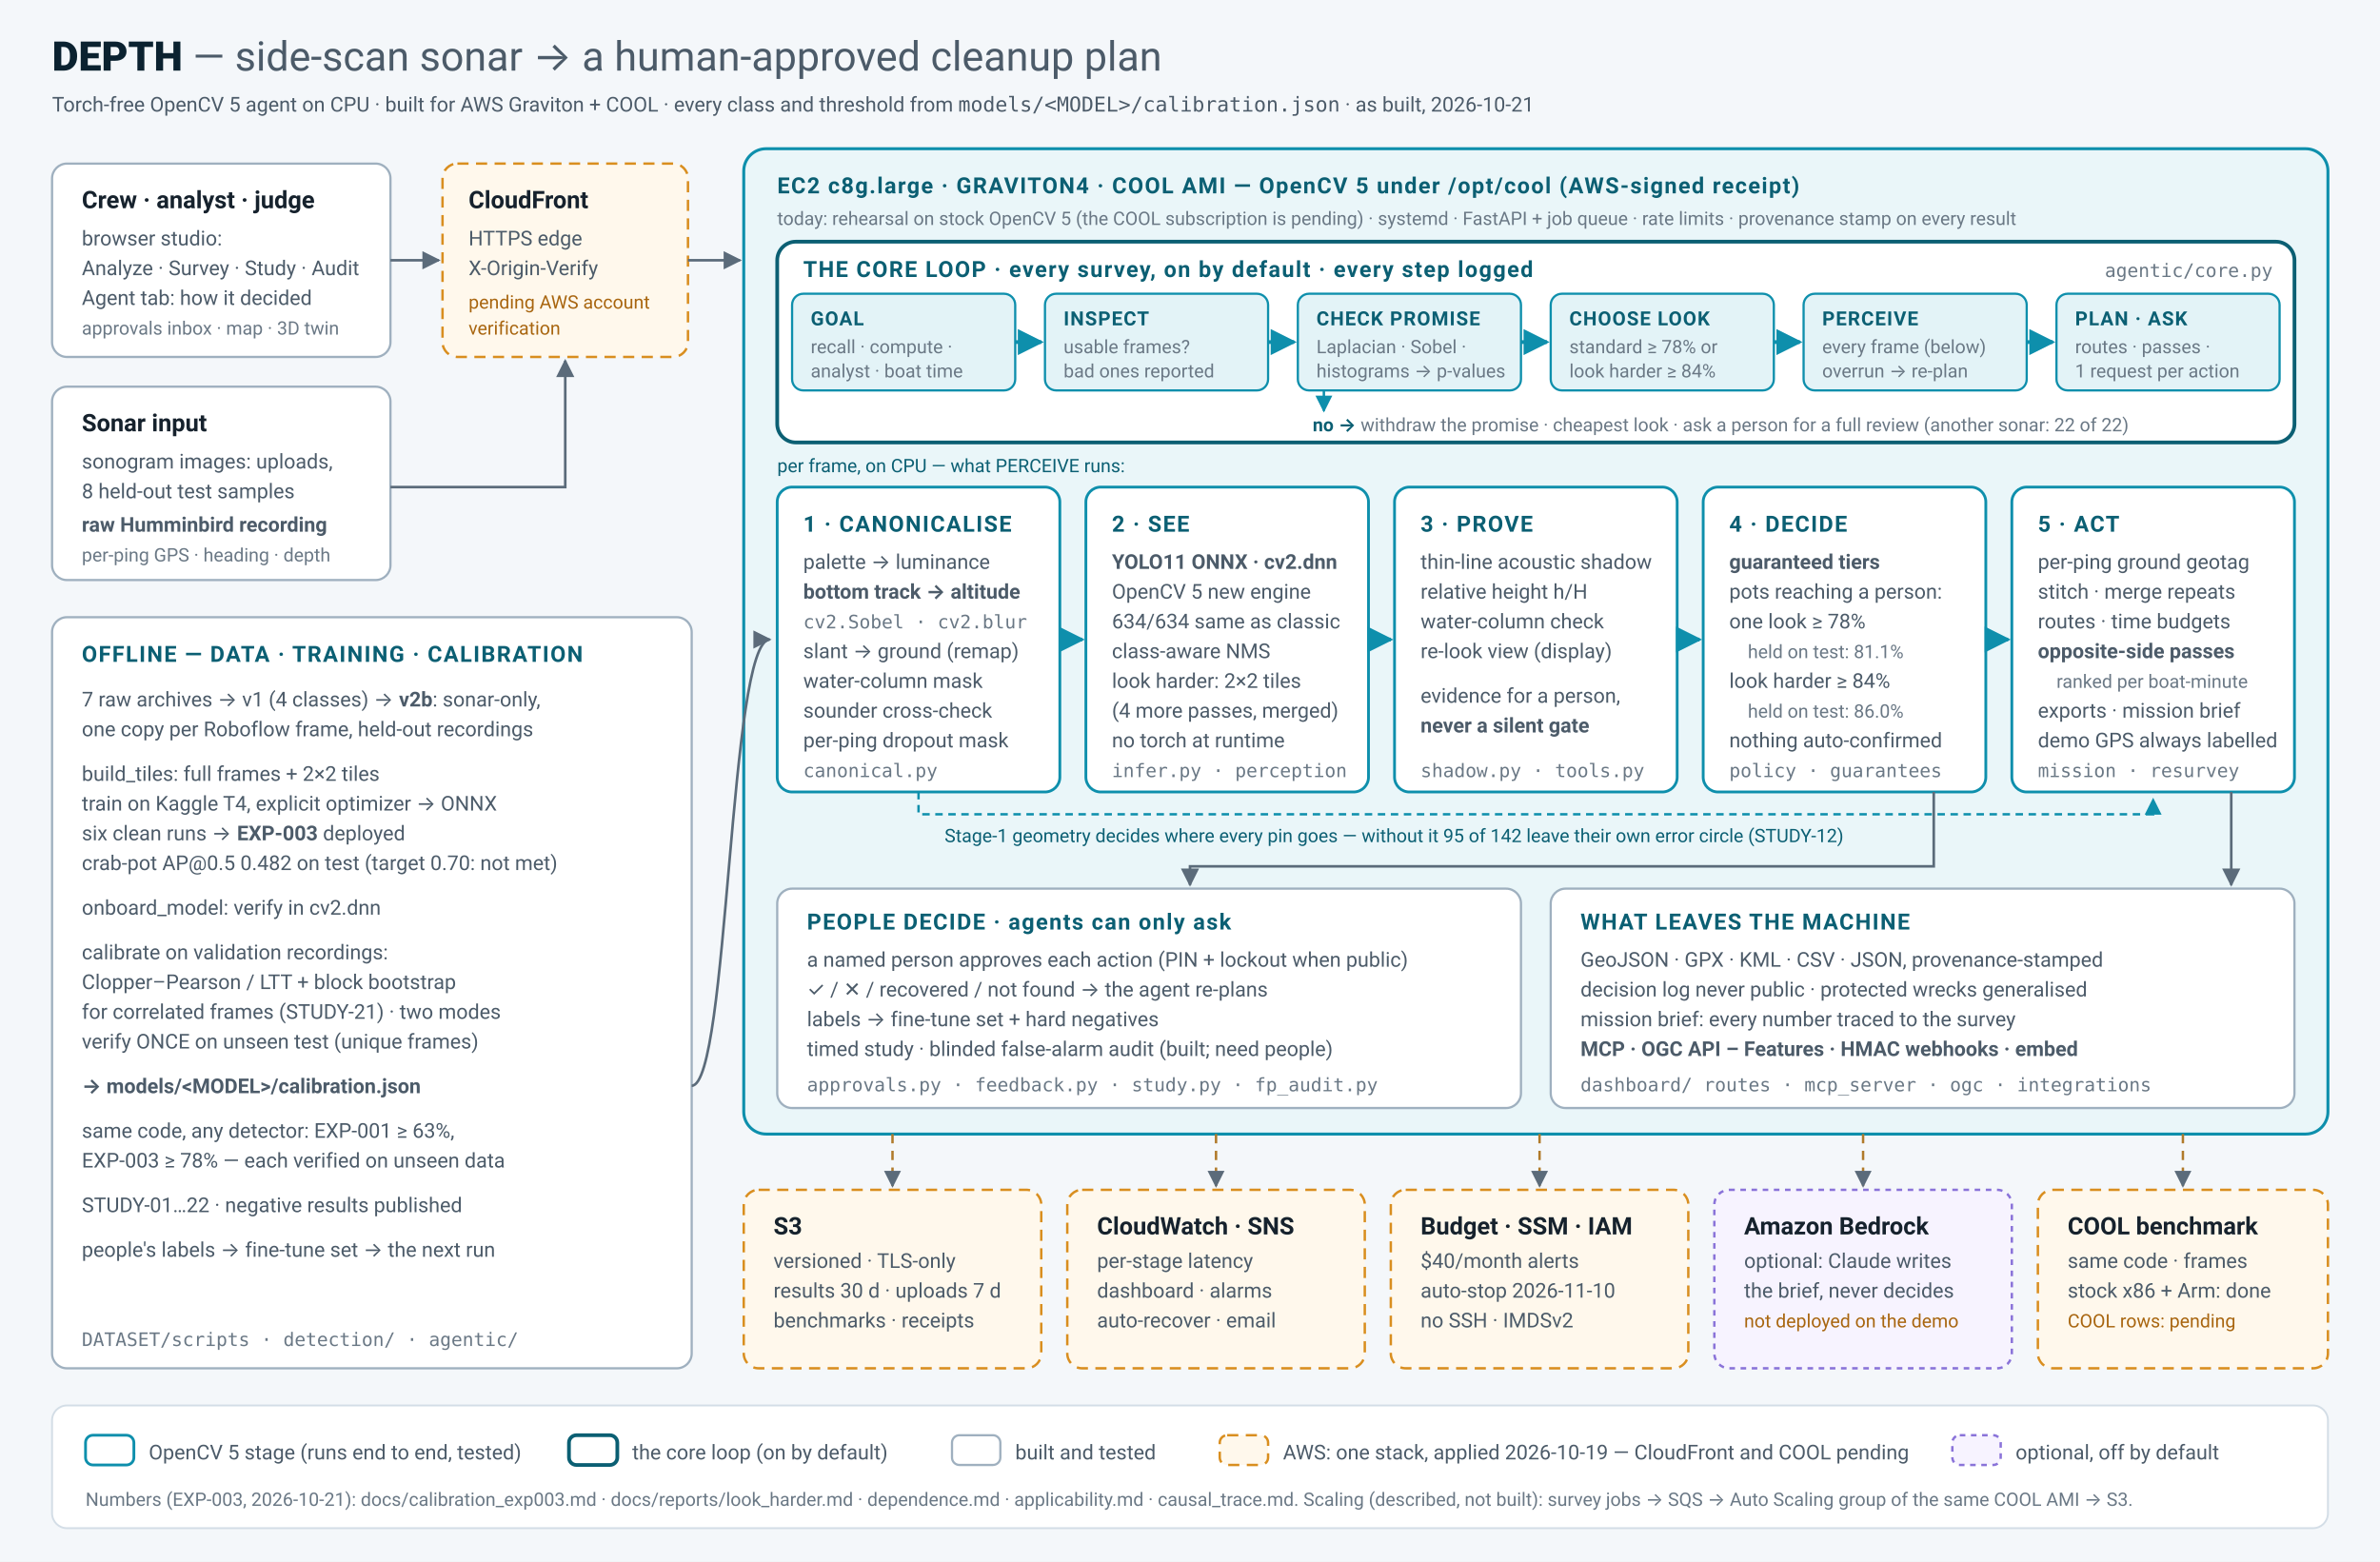
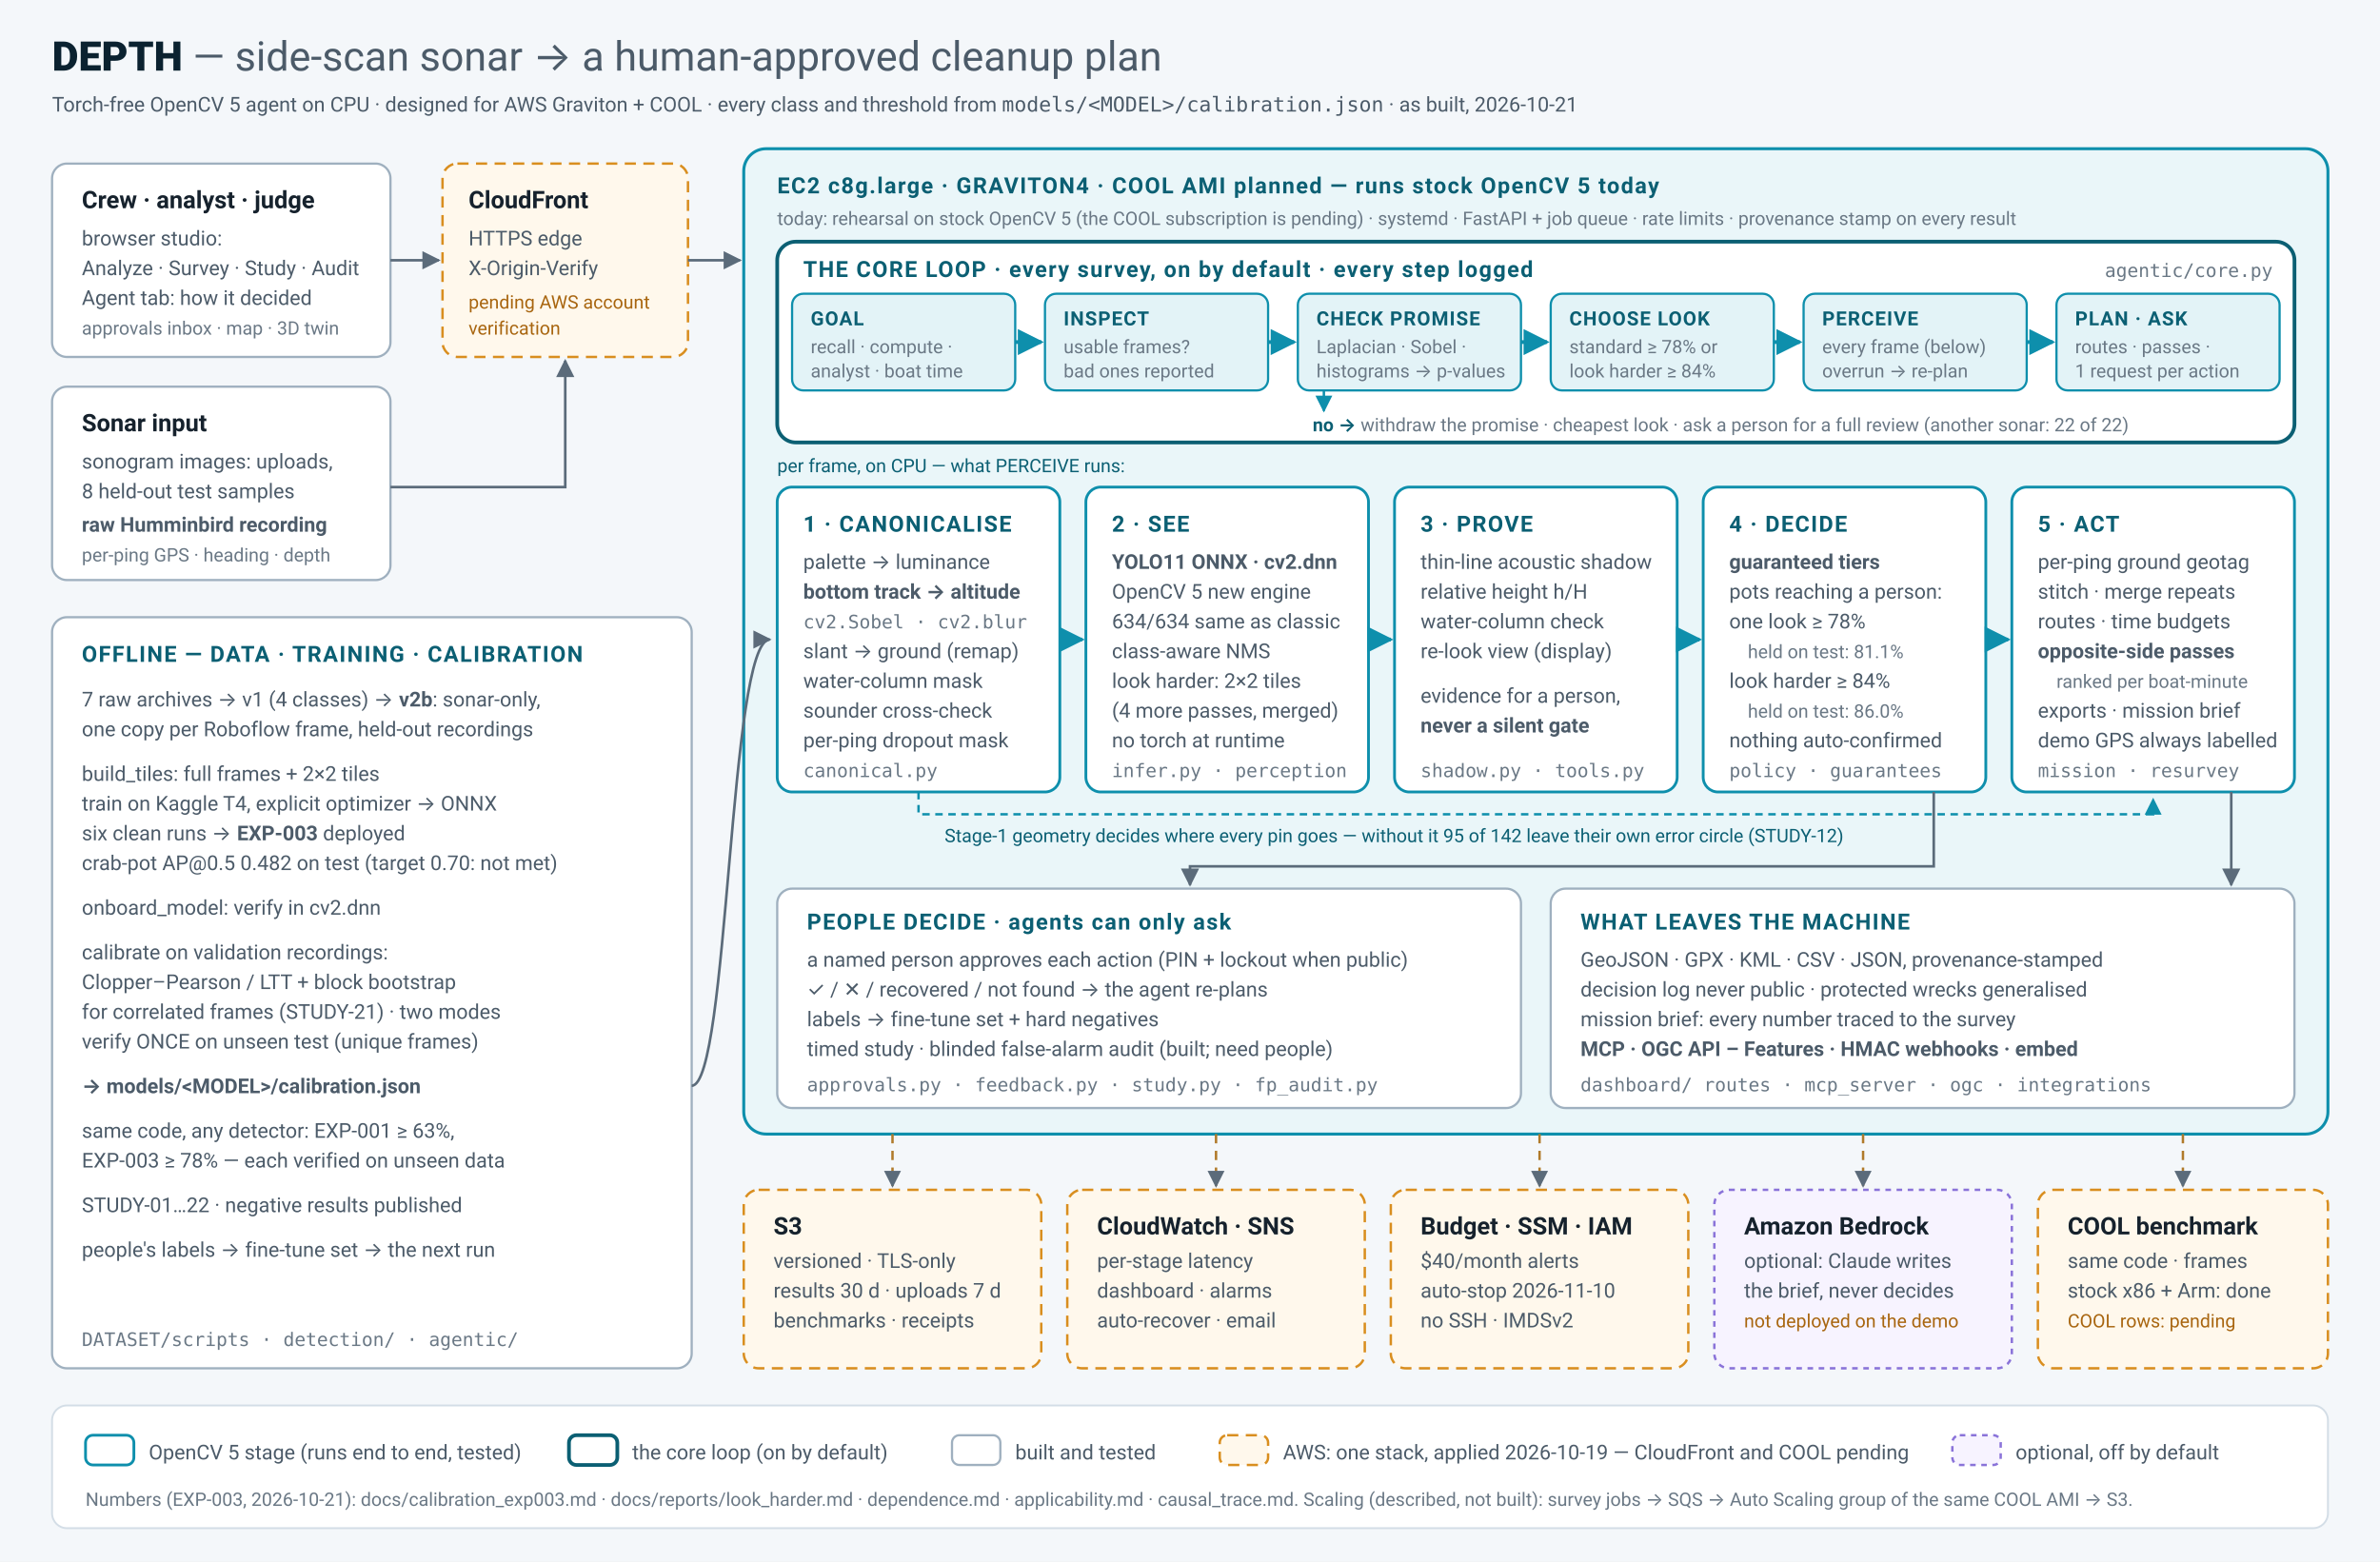
<svg xmlns="http://www.w3.org/2000/svg" viewBox="0 0 1280 840" width="1280" height="840" font-family="system-ui, -apple-system, 'Segoe UI', Roboto, sans-serif">
  <defs>
    <marker id="ar" viewBox="0 0 10 10" refX="9" refY="5" markerWidth="7" markerHeight="7" orient="auto-start-reverse">
      <path d="M0,0 L10,5 L0,10 z" fill="#5b6b7a" />
    </marker>
    <marker id="arc" viewBox="0 0 10 10" refX="9" refY="5" markerWidth="7" markerHeight="7" orient="auto-start-reverse">
      <path d="M0,0 L10,5 L0,10 z" fill="#0e8fac" />
    </marker>
    <style>
      .t { font-size: 13px; fill: #16222d; }
      .s { font-size: 11px; fill: #4c5b69; }
      .xs { font-size: 10px; fill: #6a7885; }
      .h { font-size: 12px; font-weight: 700; letter-spacing: .06em; fill: #0b5f73; }
      .ch { font-size: 10.5px; font-weight: 700; letter-spacing: .05em; fill: #0b5f73; }
      .note { font-size: 10px; fill: #0b5f73; }
      .warn { font-size: 10px; fill: #a8650f; }
      .b { font-weight: 700; }
      .lk { font-weight: 700; fill: #0b5f73; }
      .mono { font-family: ui-monospace, 'Cascadia Code', Menlo, Consolas, monospace; }
      .stage { fill: #ffffff; stroke: #0e8fac; stroke-width: 1.5; }
      .loop { fill: #ffffff; stroke: #0b5f73; stroke-width: 2; }
      .chip { fill: #e3f3f7; stroke: #0e8fac; stroke-width: 1.2; }
      .box { fill: #ffffff; stroke: #9fb0bf; stroke-width: 1.2; }
      .aws { fill: #fff8ec; stroke: #d98e1f; stroke-width: 1.3; stroke-dasharray: 6 4; }
      .opt { fill: #f7f3ff; stroke: #8a73d9; stroke-width: 1.3; stroke-dasharray: 3 3; }
      .flow { stroke: #5b6b7a; stroke-width: 1.4; fill: none; marker-end: url(#ar); }
      .cv { stroke: #0e8fac; stroke-width: 2; fill: none; marker-end: url(#arc); }
      .dash { stroke: #b07a2a; stroke-width: 1.3; fill: none; stroke-dasharray: 5 4; marker-end: url(#ar); }
    </style>
  </defs>
  <rect x="0" y="0" width="1280" height="840" fill="#f4f7fa" />
  <text x="28" y="38" font-size="22" font-weight="800" fill="#0b2230">DEPTH <tspan font-weight="400" fill="#4c5b69">— side-scan sonar → a human-approved cleanup plan</tspan>
  </text>
-   <text x="28" y="60" class="s">Torch-free OpenCV 5 agent on CPU · built for AWS Graviton + COOL · every class and threshold from <tspan class="mono">models/&lt;MODEL&gt;/calibration.json</tspan> · as built, 2026-10-21</text>
+   <text x="28" y="60" class="s">Torch-free OpenCV 5 agent on CPU · designed for AWS Graviton + COOL · every class and threshold from <tspan class="mono">models/&lt;MODEL&gt;/calibration.json</tspan> · as built, 2026-10-21</text>
  <rect x="28" y="88" width="182" height="104" rx="8" class="box" />
  <text x="44" y="112" class="t b">Crew · analyst · judge</text>
  <text x="44" y="132" class="s">browser studio:</text>
  <text x="44" y="148" class="s">Analyze · Survey · Study · Audit</text>
  <text x="44" y="164" class="s">Agent tab: how it decided</text>
  <text x="44" y="180" class="xs">approvals inbox · map · 3D twin</text>
  <rect x="28" y="208" width="182" height="104" rx="8" class="box" />
  <text x="44" y="232" class="t b">Sonar input</text>
  <text x="44" y="252" class="s">sonogram images: uploads,</text>
  <text x="44" y="268" class="s">8 held-out test samples</text>
  <text x="44" y="286" class="s b">raw Humminbird recording</text>
  <text x="44" y="302" class="xs">per-ping GPS · heading · depth</text>
  <rect x="238" y="88" width="132" height="104" rx="8" class="aws" />
  <text x="252" y="112" class="t b">CloudFront</text>
  <text x="252" y="132" class="s">HTTPS edge</text>
  <text x="252" y="148" class="s">X-Origin-Verify</text>
  <text x="252" y="166" class="warn">pending AWS account</text>
  <text x="252" y="180" class="warn">verification</text>
  <path d="M210,140 L236,140" class="flow" />
  <path d="M210,262 L304,262 L304,194" class="flow" />
  <path d="M370,140 L398,140" class="flow" />
  <rect x="400" y="80" width="852" height="530" rx="12" fill="#eaf6f9" stroke="#0e8fac" stroke-width="1.6" />
-   <text x="418" y="104" class="h">EC2 c8g.large · GRAVITON4 · COOL AMI — OpenCV 5 under /opt/cool (AWS-signed receipt)</text>
+   <text x="418" y="104" class="h">EC2 c8g.large · GRAVITON4 · COOL AMI planned — runs stock OpenCV 5 today</text>
  <text x="418" y="121" class="xs">today: rehearsal on stock OpenCV 5 (the COOL subscription is pending) · systemd · FastAPI + job queue · rate limits · provenance stamp on every result</text>
  <rect x="418" y="130" width="816" height="108" rx="10" class="loop" />
  <text x="432" y="149" class="h">THE CORE LOOP · every survey, on by default · every step logged</text>
  <text x="1132" y="149" class="xs mono">agentic/core.py</text>
  <rect x="426" y="158" width="120" height="52" rx="6" class="chip" />
  <text x="436" y="175" class="ch">GOAL</text>
  <text x="436" y="190" class="xs">recall · compute ·</text>
  <text x="436" y="203" class="xs">analyst · boat time</text>
  <rect x="562" y="158" width="120" height="52" rx="6" class="chip" />
  <text x="572" y="175" class="ch">INSPECT</text>
  <text x="572" y="190" class="xs">usable frames?</text>
  <text x="572" y="203" class="xs">bad ones reported</text>
  <rect x="698" y="158" width="120" height="52" rx="6" class="chip" />
  <text x="708" y="175" class="ch">CHECK PROMISE</text>
  <text x="708" y="190" class="xs">Laplacian · Sobel ·</text>
  <text x="708" y="203" class="xs">histograms → p-values</text>
  <rect x="834" y="158" width="120" height="52" rx="6" class="chip" />
  <text x="844" y="175" class="ch">CHOOSE LOOK</text>
  <text x="844" y="190" class="xs">standard ≥ 78% or</text>
  <text x="844" y="203" class="xs">look harder ≥ 84%</text>
  <rect x="970" y="158" width="120" height="52" rx="6" class="chip" />
  <text x="980" y="175" class="ch">PERCEIVE</text>
  <text x="980" y="190" class="xs">every frame (below)</text>
  <text x="980" y="203" class="xs">overrun → re-plan</text>
  <rect x="1106" y="158" width="120" height="52" rx="6" class="chip" />
  <text x="1116" y="175" class="ch">PLAN · ASK</text>
  <text x="1116" y="190" class="xs">routes · passes ·</text>
  <text x="1116" y="203" class="xs">1 request per action</text>
  <path d="M546,184 L560,184" class="cv" />
  <path d="M682,184 L696,184" class="cv" />
  <path d="M818,184 L832,184" class="cv" />
  <path d="M954,184 L968,184" class="cv" />
  <path d="M1090,184 L1104,184" class="cv" />
  <path d="M712,210 L712,221" stroke="#0e8fac" stroke-width="1.3" fill="none" marker-end="url(#arc)" />
  <text x="706" y="232" class="xs">
    <tspan class="lk">no →</tspan> withdraw the promise · cheapest look · ask a person for a full review (another sonar: 22 of 22)</text>
  <text x="418" y="254" class="note">per frame, on CPU — what PERCEIVE runs:</text>
  <rect x="418" y="262" width="152" height="164" rx="8" class="stage" />
  <text x="432" y="286" class="h">1 · CANONICALISE</text>
  <text x="432" y="306" class="s">palette → luminance</text>
  <text x="432" y="322" class="s b">bottom track → altitude</text>
  <text x="432" y="338" class="xs mono">cv2.Sobel · cv2.blur</text>
  <text x="432" y="354" class="s">slant → ground (remap)</text>
  <text x="432" y="370" class="s">water-column mask</text>
  <text x="432" y="386" class="s">sounder cross-check</text>
  <text x="432" y="402" class="s">per-ping dropout mask</text>
  <text x="432" y="418" class="xs mono">canonical.py</text>
  <rect x="584" y="262" width="152" height="164" rx="8" class="stage" />
  <text x="598" y="286" class="h">2 · SEE</text>
  <text x="598" y="306" class="s b">YOLO11 ONNX · cv2.dnn</text>
  <text x="598" y="322" class="s">OpenCV 5 new engine</text>
  <text x="598" y="338" class="s">634/634 same as classic</text>
  <text x="598" y="354" class="s">class-aware NMS</text>
  <text x="598" y="370" class="s">look harder: 2×2 tiles</text>
  <text x="598" y="386" class="s">(4 more passes, merged)</text>
  <text x="598" y="402" class="s">no torch at runtime</text>
  <text x="598" y="418" class="xs mono">infer.py · perception</text>
  <rect x="750" y="262" width="152" height="164" rx="8" class="stage" />
  <text x="764" y="286" class="h">3 · PROVE</text>
  <text x="764" y="306" class="s">thin-line acoustic shadow</text>
  <text x="764" y="322" class="s">relative height h/H</text>
  <text x="764" y="338" class="s">water-column check</text>
  <text x="764" y="354" class="s">re-look view (display)</text>
  <text x="764" y="378" class="s">evidence for a person,</text>
  <text x="764" y="394" class="s b">never a silent gate</text>
  <text x="764" y="418" class="xs mono">shadow.py · tools.py</text>
  <rect x="916" y="262" width="152" height="164" rx="8" class="stage" />
  <text x="930" y="286" class="h">4 · DECIDE</text>
  <text x="930" y="306" class="s b">guaranteed tiers</text>
  <text x="930" y="322" class="s">pots reaching a person:</text>
  <text x="930" y="338" class="s">one look ≥ 78%</text>
  <text x="940" y="354" class="xs">held on test: 81.1%</text>
  <text x="930" y="370" class="s">look harder ≥ 84%</text>
  <text x="940" y="386" class="xs">held on test: 86.0%</text>
  <text x="930" y="402" class="s">nothing auto-confirmed</text>
  <text x="930" y="418" class="xs mono">policy · guarantees</text>
  <rect x="1082" y="262" width="152" height="164" rx="8" class="stage" />
  <text x="1096" y="286" class="h">5 · ACT</text>
  <text x="1096" y="306" class="s">per-ping ground geotag</text>
  <text x="1096" y="322" class="s">stitch · merge repeats</text>
  <text x="1096" y="338" class="s">routes · time budgets</text>
  <text x="1096" y="354" class="s b">opposite-side passes</text>
  <text x="1106" y="370" class="xs">ranked per boat-minute</text>
  <text x="1096" y="386" class="s">exports · mission brief</text>
  <text x="1096" y="402" class="s">demo GPS always labelled</text>
  <text x="1096" y="418" class="xs mono">mission · resurvey</text>
  <path d="M570,344 L582,344" class="cv" />
  <path d="M736,344 L748,344" class="cv" />
  <path d="M902,344 L914,344" class="cv" />
  <path d="M1068,344 L1080,344" class="cv" />
  <path d="M494,426 L494,438 L1158,438 L1158,430" stroke="#0e8fac" stroke-width="1.3" fill="none" stroke-dasharray="4 3" marker-end="url(#arc)" />
  <text x="508" y="453" class="note">Stage-1 geometry decides where every pin goes — without it 95 of 142 leave their own error circle (STUDY-12)</text>
  <path d="M1040,426 L1040,466 L640,466 L640,476" class="flow" />
  <path d="M1200,426 L1200,476" class="flow" />
  <rect x="418" y="478" width="400" height="118" rx="8" class="box" />
  <text x="434" y="500" class="h">PEOPLE DECIDE · agents can only ask</text>
  <text x="434" y="520" class="s">a named person approves each action (PIN + lockout when public)</text>
  <text x="434" y="536" class="s">✓ / ✕ / recovered / not found → the agent re-plans</text>
  <text x="434" y="552" class="s">labels → fine-tune set + hard negatives</text>
  <text x="434" y="568" class="s">timed study · blinded false-alarm audit (built; need people)</text>
  <text x="434" y="587" class="xs mono">approvals.py · feedback.py · study.py · fp_audit.py</text>
  <rect x="834" y="478" width="400" height="118" rx="8" class="box" />
  <text x="850" y="500" class="h">WHAT LEAVES THE MACHINE</text>
  <text x="850" y="520" class="s">GeoJSON · GPX · KML · CSV · JSON, provenance-stamped</text>
  <text x="850" y="536" class="s">decision log never public · protected wrecks generalised</text>
  <text x="850" y="552" class="s">mission brief: every number traced to the survey</text>
  <text x="850" y="568" class="s b">MCP · OGC API – Features · HMAC webhooks · embed</text>
  <text x="850" y="587" class="xs mono">dashboard/ routes · mcp_server · ogc · integrations</text>
  <rect x="400" y="640" width="160" height="96" rx="8" class="aws" />
  <text x="416" y="664" class="t b">S3</text>
  <text x="416" y="682" class="s">versioned · TLS-only</text>
  <text x="416" y="698" class="s">results 30 d · uploads 7 d</text>
  <text x="416" y="714" class="s">benchmarks · receipts</text>
  <rect x="574" y="640" width="160" height="96" rx="8" class="aws" />
  <text x="590" y="664" class="t b">CloudWatch · SNS</text>
  <text x="590" y="682" class="s">per-stage latency</text>
  <text x="590" y="698" class="s">dashboard · alarms</text>
  <text x="590" y="714" class="s">auto-recover · email</text>
  <rect x="748" y="640" width="160" height="96" rx="8" class="aws" />
  <text x="764" y="664" class="t b">Budget · SSM · IAM</text>
  <text x="764" y="682" class="s">$40/month alerts</text>
  <text x="764" y="698" class="s">auto-stop 2026-11-10</text>
  <text x="764" y="714" class="s">no SSH · IMDSv2</text>
  <rect x="922" y="640" width="160" height="96" rx="8" class="opt" />
  <text x="938" y="664" class="t b">Amazon Bedrock</text>
  <text x="938" y="682" class="s">optional: Claude writes</text>
  <text x="938" y="698" class="s">the brief, never decides</text>
  <text x="938" y="714" class="warn">not deployed on the demo</text>
  <rect x="1096" y="640" width="156" height="96" rx="8" class="aws" />
  <text x="1112" y="664" class="t b">COOL benchmark</text>
  <text x="1112" y="682" class="s">same code · frames</text>
  <text x="1112" y="698" class="s">stock x86 + Arm: done</text>
  <text x="1112" y="714" class="warn">COOL rows: pending</text>
  <path d="M480,610 L480,638" class="dash" />
  <path d="M654,610 L654,638" class="dash" />
  <path d="M828,610 L828,638" class="dash" />
  <path d="M1002,610 L1002,638" class="dash" />
  <path d="M1174,610 L1174,638" class="dash" />
  <rect x="28" y="332" width="344" height="404" rx="8" class="box" />
  <text x="44" y="356" class="h">OFFLINE — DATA · TRAINING · CALIBRATION</text>
  <text x="44" y="380" class="s">7 raw archives → v1 (4 classes) → <tspan class="b">v2b</tspan>: sonar-only,</text>
  <text x="44" y="396" class="s">one copy per Roboflow frame, held-out recordings</text>
  <text x="44" y="420" class="s">build_tiles: full frames + 2×2 tiles</text>
  <text x="44" y="436" class="s">train on Kaggle T4, explicit optimizer → ONNX</text>
  <text x="44" y="452" class="s">six clean runs → <tspan class="b">EXP-003</tspan> deployed</text>
  <text x="44" y="468" class="s">crab-pot AP@0.5 0.482 on test (target 0.70: not met)</text>
  <text x="44" y="492" class="s">onboard_model: verify in cv2.dnn</text>
  <text x="44" y="516" class="s">calibrate on validation recordings:</text>
  <text x="44" y="532" class="s">Clopper–Pearson / LTT + block bootstrap</text>
  <text x="44" y="548" class="s">for correlated frames (STUDY-21) · two modes</text>
  <text x="44" y="564" class="s">verify ONCE on unseen test (unique frames)</text>
  <text x="44" y="588" class="s b">→ models/&lt;MODEL&gt;/calibration.json</text>
  <text x="44" y="612" class="s">same code, any detector: EXP-001 ≥ 63%,</text>
  <text x="44" y="628" class="s">EXP-003 ≥ 78% — each verified on unseen data</text>
  <text x="44" y="652" class="s">STUDY-01…22 · negative results published</text>
  <text x="44" y="676" class="s">people's labels → fine-tune set → the next run</text>
  <text x="44" y="724" class="xs mono">DATASET/scripts · detection/ · agentic/</text>
  <path d="M372,584 C392,584 392,344 414,344" class="flow" />
  <rect x="28" y="756" width="1224" height="66" rx="8" fill="#ffffff" stroke="#d3dde6" />
  <rect x="46" y="772" width="26" height="16" rx="4" class="stage" />
  <text x="80" y="785" class="s">OpenCV 5 stage (runs end to end, tested)</text>
  <rect x="306" y="772" width="26" height="16" rx="4" class="loop" />
  <text x="340" y="785" class="s">the core loop (on by default)</text>
  <rect x="512" y="772" width="26" height="16" rx="4" class="box" />
  <text x="546" y="785" class="s">built and tested</text>
  <rect x="656" y="772" width="26" height="16" rx="4" class="aws" />
  <text x="690" y="785" class="s">AWS: one stack, applied 2026-10-19 — CloudFront and COOL pending</text>
  <rect x="1050" y="772" width="26" height="16" rx="4" class="opt" />
  <text x="1084" y="785" class="s">optional, off by default</text>
  <text x="46" y="810" class="xs">Numbers (EXP-003, 2026-10-21): docs/calibration_exp003.md · docs/reports/look_harder.md · dependence.md · applicability.md · causal_trace.md. Scaling (described, not built): survey jobs → SQS → Auto Scaling group of the same COOL AMI → S3.</text>
</svg>
